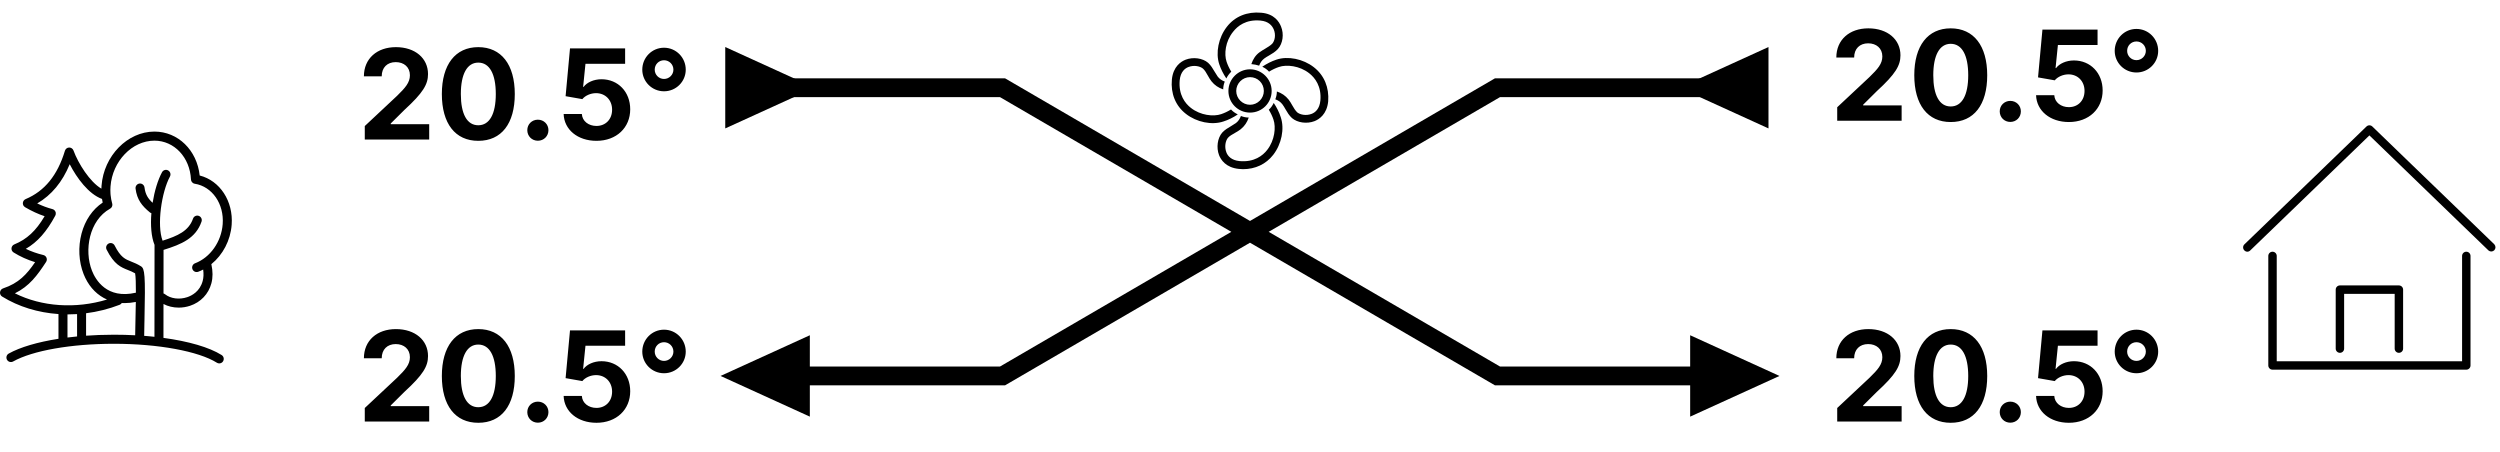
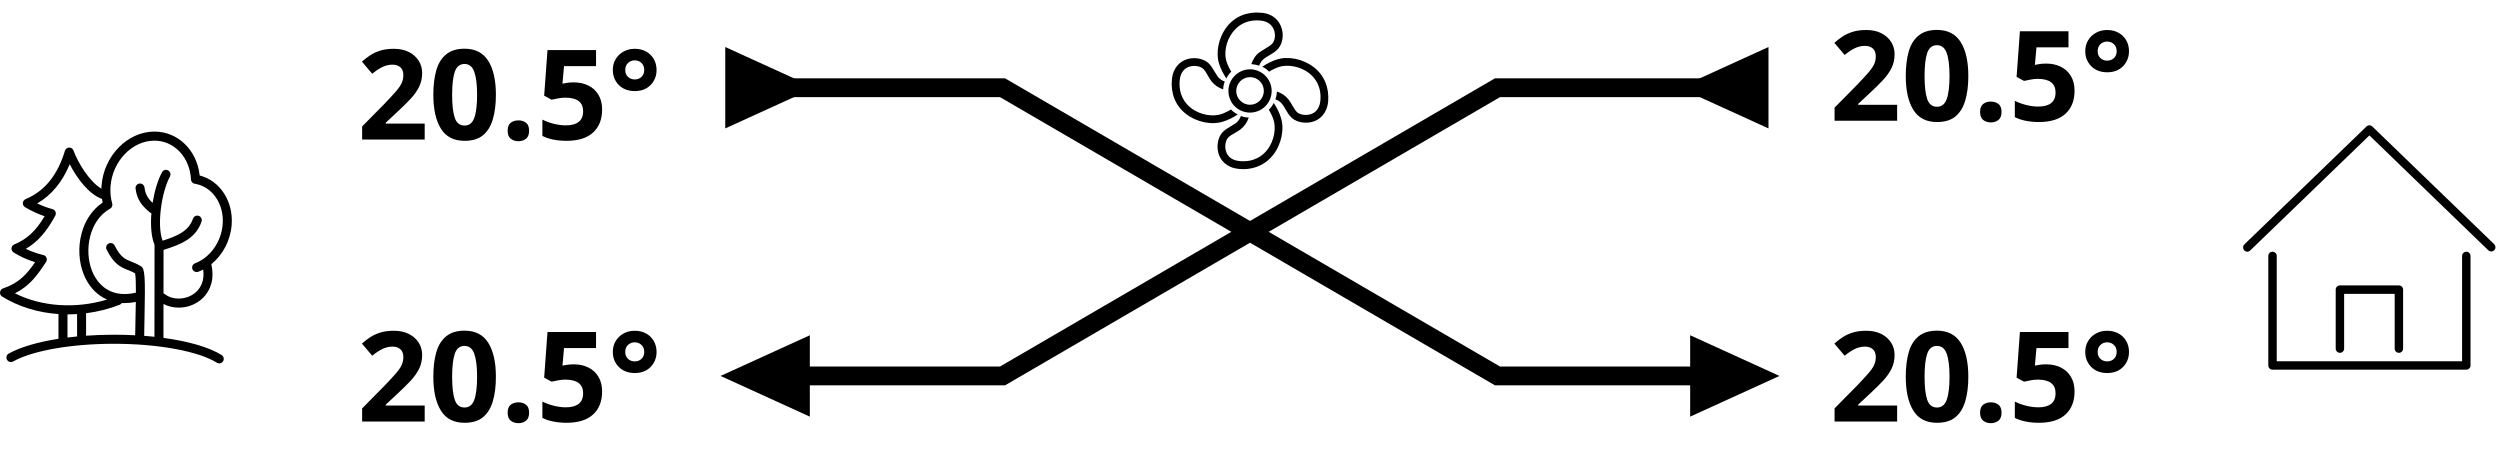
<svg xmlns="http://www.w3.org/2000/svg" width="399" height="72" viewBox="0 0 399 72" fill="none">
  <path id="fan" class="fill" d="M194.599 10.272C193.976 8.441 194.475 5.986 195.805 4.28C197.094 2.615 199.048 1.825 201.293 2.033C203.372 2.199 204.162 3.489 204.453 4.238C204.952 5.445 204.744 6.943 203.954 7.817C203.538 8.274 203.039 8.566 202.54 8.857C202.249 9.024 201.958 9.19 201.751 9.356C201.376 9.648 201.127 10.022 200.961 10.48C200.586 10.355 200.171 10.272 199.713 10.23C199.963 9.481 200.379 8.815 201.002 8.358C201.293 8.15 201.626 7.942 201.917 7.775C202.333 7.525 202.748 7.276 203.039 6.985C203.455 6.527 203.663 5.57 203.289 4.696C203.039 4.113 202.499 3.406 201.168 3.281C198.84 3.073 197.51 4.155 196.803 5.07C195.556 6.61 195.348 8.649 195.764 9.856C195.93 10.355 196.179 10.896 196.512 11.437C196.179 11.77 195.93 12.103 195.722 12.519C195.223 11.77 194.849 11.021 194.599 10.272ZM209.692 10.73C207.987 9.398 205.534 8.899 203.705 9.523C202.956 9.773 202.208 10.147 201.46 10.646C201.875 10.854 202.249 11.104 202.54 11.437C203.081 11.104 203.621 10.854 204.12 10.688C205.326 10.272 207.405 10.48 208.943 11.687C209.858 12.394 210.939 13.767 210.731 16.056C210.606 17.388 209.899 17.97 209.317 18.178C208.444 18.511 207.488 18.303 207.031 17.928C206.74 17.637 206.49 17.263 206.241 16.805C206.074 16.472 205.867 16.181 205.659 15.889C205.16 15.265 204.536 14.849 203.788 14.6C203.788 15.016 203.705 15.432 203.538 15.848C203.996 16.014 204.37 16.264 204.661 16.639C204.827 16.847 204.993 17.138 205.16 17.429C205.451 17.928 205.742 18.428 206.199 18.844C207.072 19.593 208.569 19.801 209.775 19.343C210.523 19.052 211.77 18.261 211.978 16.181C212.145 13.975 211.355 12.02 209.692 10.73ZM203.289 16.43C203.081 16.847 202.832 17.221 202.499 17.512C202.832 18.053 203.081 18.594 203.247 19.094C203.663 20.3 203.455 22.381 202.249 23.921C201.543 24.836 200.171 25.918 197.842 25.71C196.512 25.585 195.93 24.878 195.722 24.295C195.389 23.421 195.597 22.464 195.971 22.006C196.221 21.715 196.637 21.466 197.094 21.216C197.427 21.049 197.718 20.841 198.009 20.633C198.632 20.134 199.048 19.51 199.298 18.761C198.882 18.761 198.466 18.678 198.05 18.511C197.884 18.969 197.635 19.343 197.26 19.635C197.011 19.801 196.761 19.968 196.47 20.134C195.971 20.425 195.473 20.717 195.057 21.174C194.308 22.048 194.101 23.546 194.558 24.753C194.849 25.502 195.639 26.75 197.718 26.958C197.926 26.958 198.175 27 198.383 27C200.337 27 202.042 26.209 203.206 24.711C204.536 23.005 205.035 20.55 204.411 18.719C204.162 17.928 203.788 17.18 203.289 16.43ZM197.551 18.261C197.136 18.053 196.761 17.804 196.47 17.471C195.93 17.804 195.389 18.053 194.89 18.22C193.685 18.636 191.606 18.428 190.068 17.221C189.153 16.514 188.072 15.14 188.28 12.81C188.405 11.479 189.111 10.896 189.693 10.688C190.567 10.355 191.523 10.563 191.98 10.938C192.271 11.187 192.521 11.604 192.77 12.061C192.936 12.394 193.144 12.685 193.352 12.977C193.851 13.601 194.475 14.017 195.223 14.267C195.223 13.851 195.306 13.434 195.473 13.018C195.015 12.852 194.641 12.602 194.35 12.228C194.184 11.978 194.017 11.728 193.851 11.437C193.56 10.938 193.269 10.438 192.812 10.022C191.939 9.273 190.442 9.065 189.236 9.523C188.488 9.814 187.241 10.605 187.033 12.685C186.825 14.932 187.615 16.888 189.278 18.178C190.982 19.51 193.435 20.009 195.265 19.385C196.055 19.135 196.803 18.761 197.551 18.261ZM199.505 11.062C201.376 11.062 202.956 12.602 202.956 14.516C202.956 16.43 201.418 17.97 199.505 17.97C197.593 17.97 196.055 16.43 196.055 14.516C196.055 12.602 197.635 11.062 199.505 11.062ZM199.505 12.311C198.3 12.311 197.302 13.31 197.302 14.516C197.302 15.723 198.3 16.722 199.505 16.722C200.711 16.722 201.709 15.723 201.709 14.516C201.709 13.268 200.711 12.311 199.505 12.311Z" fill="black" />
  <path class="stroke" d="M119 14H160L239 60H280M119 60H160L239 14H280" stroke="black" stroke-width="3" />
-   <text class="fill" fill="black" xml:space="preserve" style="white-space: pre" font-family="Inter" font-size="20" font-weight="bold" letter-spacing="0em">
+   <text class="fill" fill="black" xml:space="preserve" style="white-space: pre" font-family="system-ui" font-size="20" font-weight="bold" letter-spacing="0em">
    <tspan id="sensor.dantherm_outdoor_temperature" x="57" y="22.273">20.5°</tspan>
  </text>
-   <text class="fill" fill="black" xml:space="preserve" style="white-space: pre" font-family="Inter" font-size="20" font-weight="bold" letter-spacing="0em">
+   <text class="fill" fill="black" xml:space="preserve" style="white-space: pre" font-family="system-ui" font-size="20" font-weight="bold" letter-spacing="0em">
    <tspan id="sensor.dantherm_exhaust_temperature" x="57" y="67.273">20.5°</tspan>
  </text>
-   <text class="fill" fill="black" xml:space="preserve" style="white-space: pre" font-family="Inter" font-size="20" font-weight="bold" letter-spacing="0em">
+   <text class="fill" fill="black" xml:space="preserve" style="white-space: pre" font-family="system-ui" font-size="20" font-weight="bold" letter-spacing="0em">
    <tspan id="sensor.dantherm_extract_temperature" x="292" y="19.273">20.5°</tspan>
  </text>
-   <text class="fill" fill="black" xml:space="preserve" style="white-space: pre" font-family="Inter" font-size="20" font-weight="bold" letter-spacing="0em">
+   <text class="fill" fill="black" xml:space="preserve" style="white-space: pre" font-family="system-ui" font-size="20" font-weight="bold" letter-spacing="0em">
    <tspan id="sensor.dantherm_supply_temperature" x="292" y="67.273">20.5°</tspan>
  </text>
  <path class="fill" d="M284 60L269.75 66.495V53.505L284 60Z" fill="black" />
  <path class="fill" d="M115 60L129.25 53.505V66.495L115 60Z" fill="black" />
  <path class="fill" d="M130 14L115.75 20.495V7.505L130 14Z" fill="black" />
  <path class="fill" d="M268 14L282.25 7.505V20.495L268 14Z" fill="black" />
  <g id="house" class="fill" fill="black">
    <path d="M398.119 39.018L392.949 34.023L384.881 26.237L378.621 20.186C378.496 20.067 378.33 20 378.157 20C377.985 20 377.818 20.067 377.693 20.186L358.196 39.011C358.07 39.137 358 39.308 358 39.485C358 39.663 358.07 39.833 358.196 39.959C358.316 40.089 358.482 40.167 358.659 40.174C358.833 40.174 358.999 40.106 359.123 39.986L378.157 21.611L391.799 34.796L397.178 39.986C397.309 40.094 397.476 40.149 397.645 40.139C397.814 40.129 397.974 40.055 398.091 39.933C398.209 39.81 398.275 39.648 398.278 39.478C398.281 39.309 398.219 39.144 398.106 39.018H398.119Z" />
    <path d="M393.621 40.174C393.443 40.174 393.272 40.245 393.146 40.371C393.02 40.497 392.949 40.668 392.949 40.847V57.655H363.366V40.847C363.366 40.668 363.295 40.497 363.169 40.371C363.043 40.245 362.872 40.174 362.693 40.174C362.515 40.174 362.344 40.245 362.218 40.371C362.092 40.497 362.021 40.668 362.021 40.847V58.328C362.021 58.506 362.092 58.677 362.218 58.803C362.344 58.929 362.515 59 362.693 59H393.621C393.8 59 393.971 58.929 394.097 58.803C394.223 58.677 394.294 58.506 394.294 58.328V40.847C394.294 40.668 394.223 40.497 394.097 40.371C393.971 40.245 393.8 40.174 393.621 40.174Z" />
    <path d="M382.864 56.311C383.042 56.311 383.213 56.24 383.339 56.114C383.465 55.988 383.536 55.817 383.536 55.638V46.225C383.536 46.047 383.465 45.876 383.339 45.75C383.213 45.624 383.042 45.553 382.864 45.553H373.451C373.273 45.553 373.102 45.624 372.976 45.75C372.849 45.876 372.779 46.047 372.779 46.225V55.638C372.779 55.817 372.849 55.988 372.976 56.114C373.102 56.24 373.273 56.311 373.451 56.311C373.629 56.311 373.8 56.24 373.926 56.114C374.052 55.988 374.123 55.817 374.123 55.638V46.898H382.191V55.638C382.191 55.817 382.262 55.988 382.388 56.114C382.514 56.24 382.685 56.311 382.864 56.311Z" />
  </g>
  <path class="fill" fill-rule="evenodd" clip-rule="evenodd" d="M1.393 56.429C3.226 55.403 6.015 54.591 9.332 54.071V50.124C6.082 49.899 2.969 48.96 0.342 47.331C0.262 47.281 0.194 47.218 0.14 47.145C0.117 47.113 0.096 47.079 0.079 47.044C0.065 47.018 0.053 46.99 0.043 46.962C0.006 46.859 -0.008 46.746 0.005 46.631C0.037 46.352 0.227 46.117 0.491 46.028C2.993 45.19 4.258 43.808 5.602 41.843C4.36 41.462 3.21 40.942 2.171 40.292C1.941 40.148 1.812 39.887 1.835 39.616C1.858 39.345 2.031 39.11 2.281 39.008C4.287 38.19 5.729 36.861 7.121 34.508C6.607 34.336 6.091 34.131 5.576 33.894C5.309 33.771 5.043 33.64 4.777 33.501C4.519 33.366 4.261 33.222 4.003 33.071C3.93 33.028 3.867 32.973 3.814 32.91C3.792 32.884 3.772 32.856 3.754 32.826C3.737 32.799 3.722 32.77 3.709 32.739C3.662 32.634 3.64 32.518 3.648 32.398C3.665 32.125 3.836 31.885 4.087 31.778C7.127 30.499 9.18 27.974 10.364 24.058C10.455 23.76 10.723 23.554 11.031 23.545C11.336 23.537 11.619 23.726 11.726 24.017C12.484 26.085 14.329 29.023 16.182 30.111C16.186 29.954 16.194 29.796 16.206 29.637C16.561 24.875 20.348 21 24.647 21C28.414 21 31.435 23.976 31.871 28.01C35.092 28.828 37.257 32.102 36.975 35.874C36.789 38.375 35.558 40.68 33.732 42.159C33.981 43.299 33.982 44.302 33.736 45.219C33.278 46.928 32.037 48.234 30.331 48.803C29.739 49 29.124 49.096 28.52 49.096C27.653 49.096 26.808 48.898 26.093 48.518L26.088 53.926C30.083 54.467 33.385 55.418 35.372 56.663C35.473 56.726 35.554 56.811 35.611 56.907C35.743 57.132 35.75 57.422 35.603 57.659C35.469 57.879 35.234 58 34.994 58C34.864 58 34.733 57.965 34.615 57.89C31.68 56.053 25.233 54.867 18.187 54.867C11.374 54.867 5.207 55.95 2.092 57.693C1.745 57.887 1.308 57.761 1.115 57.413C0.922 57.064 1.047 56.624 1.393 56.429ZM17.082 47.807C16.905 47.73 16.732 47.644 16.561 47.551C15.131 46.768 14.019 45.452 13.345 43.745C12.566 41.77 12.445 39.408 13.016 37.267C13.581 35.142 14.769 33.41 16.389 32.332C16.347 32.141 16.311 31.948 16.282 31.753C14.147 30.979 12.258 28.417 11.126 26.208C9.96 29.045 8.222 31.142 5.939 32.468C6.755 32.859 7.569 33.163 8.372 33.374C8.586 33.43 8.762 33.582 8.85 33.786C8.858 33.805 8.866 33.824 8.872 33.844L8.884 33.882C8.889 33.903 8.894 33.925 8.898 33.946C8.927 34.106 8.901 34.273 8.822 34.419C7.441 36.983 5.986 38.637 4.116 39.715C4.985 40.133 5.924 40.465 6.923 40.704C7.15 40.759 7.337 40.922 7.424 41.141C7.51 41.36 7.484 41.608 7.356 41.806C5.936 43.977 4.685 45.675 2.378 46.813C6.669 48.959 12.072 49.325 17.082 47.807ZM19.674 48.371C19.746 48.373 19.818 48.374 19.891 48.374C20.465 48.374 21.06 48.312 21.677 48.192C21.662 49.237 21.639 50.269 21.62 51.071L21.615 51.316C21.595 52.182 21.578 52.937 21.574 53.509C20.471 53.45 19.338 53.42 18.186 53.42C17.381 53.42 16.584 53.435 15.798 53.465C15.101 53.491 14.414 53.529 13.739 53.577V49.995C15.551 49.765 17.356 49.316 19.095 48.643C19.242 48.586 19.36 48.485 19.44 48.361C19.518 48.365 19.596 48.368 19.674 48.371ZM12.301 50.131V53.698C11.782 53.748 11.271 53.805 10.77 53.868V50.176L10.871 50.177C11.347 50.177 11.824 50.161 12.301 50.131ZM26.095 46.837L26.102 39.881C28.979 38.991 31.238 38.036 32.163 35.373C32.294 34.996 32.097 34.584 31.722 34.452C31.346 34.319 30.938 34.519 30.806 34.896C30.122 36.863 28.369 37.652 25.948 38.415C25.011 35.931 25.78 30.652 27.122 28.179C27.242 27.958 27.235 27.701 27.126 27.494C27.062 27.372 26.964 27.268 26.836 27.198C26.488 27.007 26.05 27.136 25.86 27.486C25.191 28.719 24.655 30.504 24.358 32.368C23.616 31.685 23.203 31.032 23.062 29.92C23.012 29.524 22.651 29.244 22.258 29.293C21.865 29.344 21.585 29.707 21.636 30.102C21.862 31.884 22.673 32.872 23.91 33.889C23.986 33.951 24.071 33.996 24.16 34.023C24.007 35.943 24.138 37.8 24.664 39.082L24.651 53.752C24.465 53.732 24.278 53.713 24.089 53.695C23.921 53.679 23.752 53.663 23.582 53.648C23.393 53.632 23.203 53.616 23.012 53.601C23.014 53.069 23.03 52.355 23.048 51.529L23.052 51.359L23.058 51.104C23.226 43.771 23.094 42.877 22.501 42.502C21.926 42.139 21.413 41.935 20.959 41.755C19.97 41.362 19.255 41.078 18.297 39.184C18.116 38.829 17.683 38.687 17.329 38.868C17.182 38.944 17.071 39.064 17.006 39.204C16.915 39.399 16.91 39.633 17.015 39.84C18.22 42.223 19.295 42.649 20.431 43.1C20.794 43.244 21.166 43.393 21.563 43.622C21.663 44.093 21.692 45.316 21.689 46.712C17.04 47.787 15.244 44.638 14.682 43.215C13.386 39.932 14.236 35.168 17.565 33.308C17.616 33.279 17.663 33.245 17.704 33.206C17.733 33.178 17.76 33.149 17.784 33.118C17.808 33.087 17.829 33.054 17.847 33.02C17.934 32.857 17.96 32.662 17.906 32.475C17.784 32.047 17.7 31.606 17.655 31.155L17.649 31.093C17.642 31.021 17.637 30.95 17.632 30.879C17.608 30.507 17.611 30.13 17.639 29.748C17.94 25.723 21.084 22.449 24.647 22.449C27.806 22.449 30.312 25.113 30.479 28.645C30.486 28.804 30.545 28.951 30.64 29.068C30.691 29.13 30.751 29.183 30.818 29.225C30.898 29.274 30.988 29.309 31.084 29.325C33.867 29.768 35.783 32.537 35.542 35.767C35.333 38.584 33.559 41.097 31.131 42.021C30.76 42.161 30.572 42.579 30.713 42.953C30.746 43.043 30.796 43.123 30.858 43.189C30.904 43.239 30.957 43.282 31.015 43.317C31.197 43.427 31.425 43.455 31.639 43.373C31.787 43.317 31.933 43.256 32.077 43.19C32.195 43.136 32.311 43.08 32.426 43.019C32.52 43.697 32.494 44.298 32.348 44.843C31.897 46.528 30.607 47.186 29.879 47.429C28.616 47.85 27.229 47.668 26.345 46.965C26.3 46.929 26.252 46.9 26.202 46.877C26.167 46.861 26.131 46.847 26.095 46.837Z" fill="black" />
</svg>
